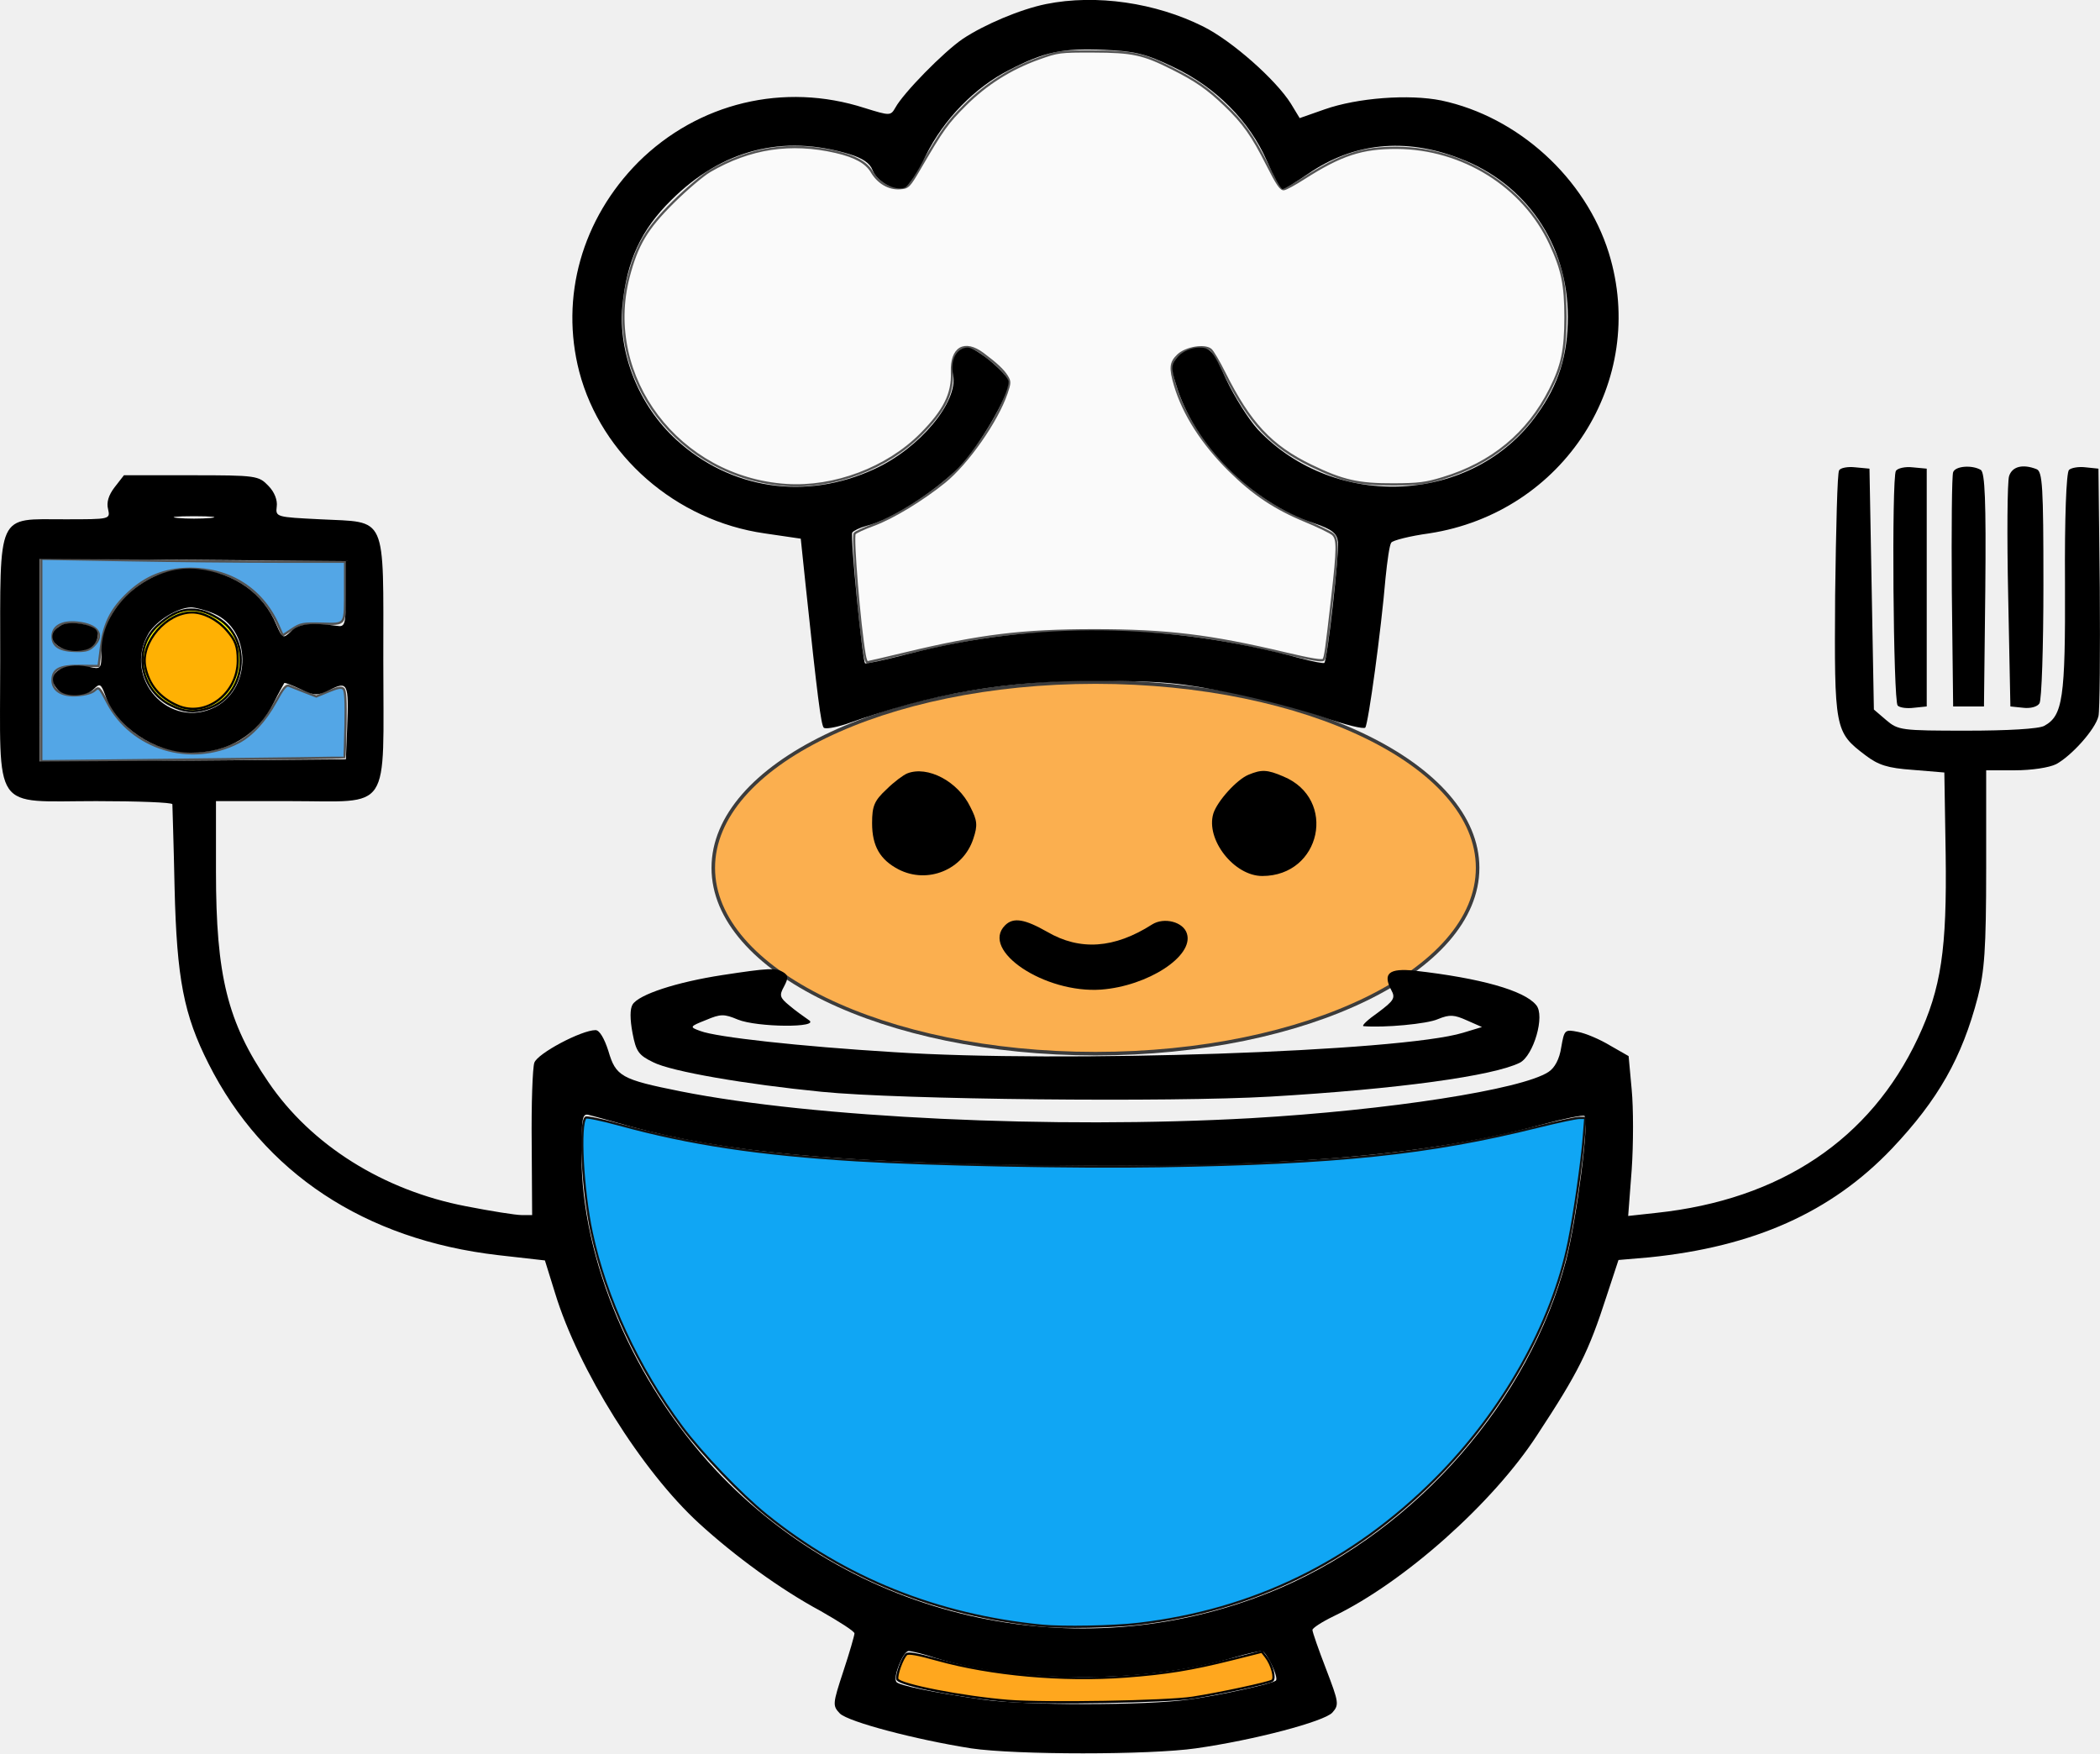
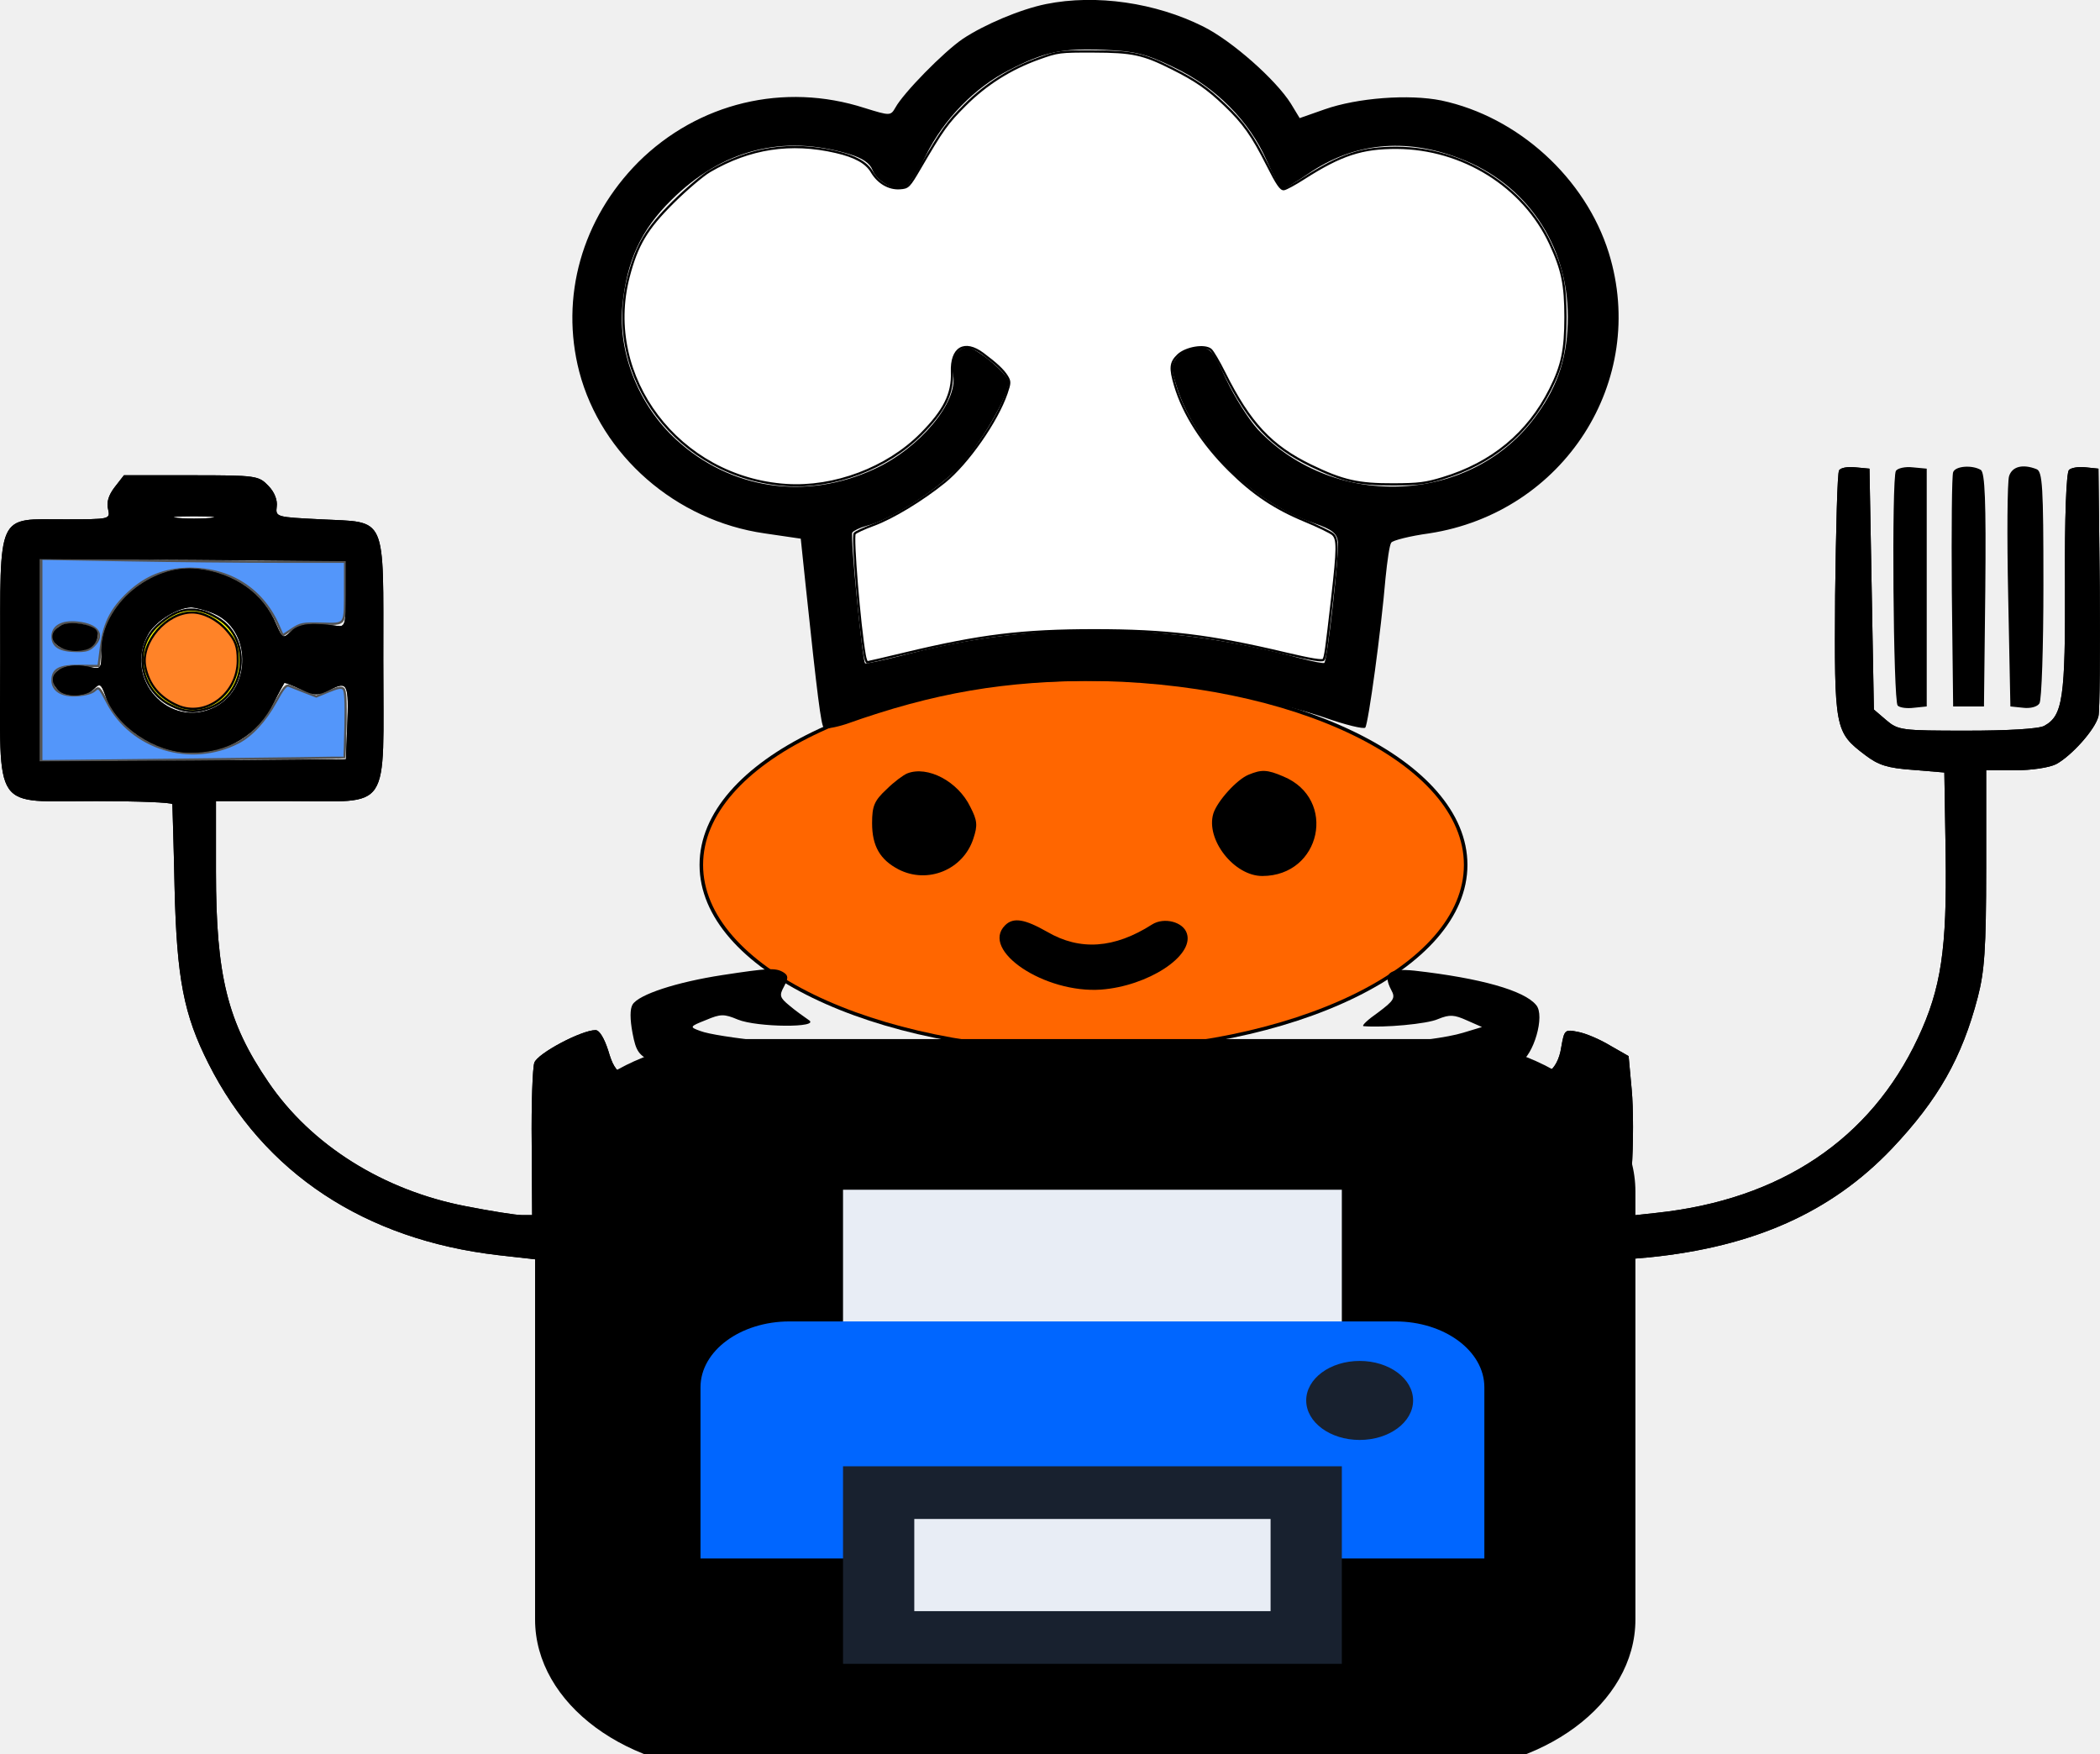
<svg xmlns="http://www.w3.org/2000/svg" version="1.0" width="476.895pt" height="398.16pt" viewBox="0 0 476.895 398.16" preserveAspectRatio="xMidYMid meet" id="svg26">
  <defs id="defs30" />
-   <ellipse style="opacity:0.748;fill:#ff9919;fill-opacity:1;fill-rule:nonzero;stroke:#000000;stroke-width:0.803;stroke-linecap:square;stroke-opacity:1" id="path19383" cx="248.768" cy="197.077" rx="86.789" ry="42.191" />
+   <ellipse style="opacity:1;fill:#ff6600;fill-opacity:1;fill-rule:nonzero;stroke:#000000;stroke-width:0.803;stroke-linecap:square;stroke-opacity:1" id="path19383" cx="246.054" cy="196.401" rx="86.789" ry="42.191" transform="translate(1.2410507e-6)" />
  <g transform="matrix(0.1,0,0,-0.1,-10.95391,415.9219)" fill="#000000" stroke="none" id="g24">
    <path d="M2485 4150 c-59 -12 -141 -47 -189 -79 -44 -30 -135 -123 -153 -156 -11 -19 -12 -19 -70 -1 -183 59 -378 12 -514 -123 -128 -129 -178 -306 -134 -476 50 -190 219 -338 421 -367 l82 -12 11 -105 c27 -256 35 -316 41 -324 3 -4 26 0 51 8 199 71 362 99 574 98 144 0 190 -5 298 -27 70 -14 167 -40 214 -56 48 -17 90 -27 93 -23 7 9 36 221 46 340 4 39 9 75 13 80 3 5 42 15 86 21 306 47 498 346 408 637 -53 170 -206 309 -380 346 -74 15 -191 6 -265 -20 l-57 -20 -20 33 c-34 54 -133 142 -199 175 -108 54 -243 74 -357 51z m289 -143 c96 -45 173 -123 212 -212 16 -36 32 -65 36 -65 5 0 31 16 59 35 102 70 219 82 342 35 152 -57 247 -196 247 -360 0 -88 -21 -154 -70 -222 -145 -204 -458 -220 -634 -34 -21 23 -53 74 -72 114 -30 65 -36 72 -62 72 -16 0 -37 -9 -47 -20 -16 -18 -17 -25 -5 -63 40 -136 171 -268 314 -316 41 -14 52 -23 54 -43 3 -24 -24 -268 -31 -274 -1 -2 -27 3 -57 11 -299 80 -596 84 -885 10 -54 -14 -100 -24 -101 -22 -6 6 -34 289 -29 297 3 4 17 11 32 15 54 13 157 79 209 132 49 51 114 163 114 195 0 17 -73 78 -93 78 -25 0 -40 -28 -33 -62 12 -61 -76 -167 -179 -214 -156 -72 -327 -46 -450 67 -85 78 -132 196 -122 304 10 102 42 172 111 240 115 114 253 150 405 104 29 -9 46 -20 52 -36 10 -26 50 -48 73 -40 8 3 30 36 48 73 41 83 112 155 189 194 81 42 121 50 217 46 69 -3 94 -9 156 -39z" id="path4" />
-     <path d="M4286 3091 c-4 -5 -7 -132 -9 -283 -2 -306 -1 -311 69 -364 29 -22 50 -29 107 -33 l72 -6 3 -185 c3 -216 -10 -305 -63 -418 -108 -230 -312 -367 -594 -397 l-64 -7 8 105 c4 58 4 140 0 182 l-7 76 -42 24 c-23 14 -56 28 -73 31 -30 6 -31 5 -38 -35 -4 -27 -15 -47 -29 -56 -61 -40 -364 -87 -676 -105 -448 -25 -994 1 -1295 61 -135 27 -147 34 -164 92 -9 28 -20 47 -29 47 -32 0 -132 -53 -139 -74 -4 -11 -7 -94 -6 -183 l1 -163 -24 0 c-13 0 -70 9 -126 20 -188 36 -352 139 -449 282 -93 136 -119 242 -119 478 l0 160 168 0 c233 0 212 -31 212 319 0 337 10 313 -143 321 -100 5 -102 5 -99 29 2 14 -5 33 -19 47 -22 23 -27 24 -175 24 l-153 0 -21 -27 c-14 -18 -19 -35 -15 -50 5 -23 5 -23 -98 -23 -156 0 -147 20 -147 -321 0 -349 -21 -319 218 -319 95 0 172 -3 173 -7 0 -5 3 -90 5 -190 5 -207 21 -288 77 -399 125 -248 355 -400 658 -435 l106 -12 23 -74 c53 -174 197 -404 327 -523 82 -75 185 -150 276 -199 42 -24 77 -46 77 -51 0 -4 -11 -43 -25 -85 -25 -76 -25 -79 -8 -97 20 -19 171 -59 298 -79 102 -15 405 -15 510 0 134 19 291 61 310 81 16 18 15 23 -14 99 -17 44 -31 84 -31 89 0 4 21 18 48 31 160 77 362 257 462 411 94 143 117 189 158 316 l27 82 70 6 c237 24 413 102 551 247 105 111 159 206 195 344 15 58 19 108 19 293 l0 222 65 0 c38 0 78 6 94 14 35 19 89 79 96 109 3 12 4 144 3 292 l-3 270 -29 3 c-16 2 -33 -1 -38 -6 -6 -6 -10 -109 -9 -257 1 -262 -5 -301 -47 -324 -12 -7 -84 -11 -176 -11 -149 0 -156 1 -183 24 l-28 24 -5 274 -5 273 -32 3 c-17 2 -34 -1 -37 -7z m-3698 -108 c-21 -2 -55 -2 -75 0 -21 2 -4 4 37 4 41 0 58 -2 38 -4z m307 -173 c0 -69 -2 -75 -20 -72 -59 8 -86 5 -104 -12 -19 -18 -20 -17 -34 15 -30 71 -94 116 -177 126 -107 13 -220 -82 -220 -185 0 -43 -1 -43 -29 -37 -61 13 -103 -19 -69 -53 17 -17 64 -15 81 3 13 13 16 11 25 -13 25 -73 113 -132 195 -132 86 0 151 40 189 115 11 22 22 41 23 43 1 2 18 -5 38 -14 32 -15 37 -15 66 -1 40 20 43 14 39 -84 l-3 -74 -347 -3 -348 -2 0 230 0 230 348 -2 347 -3 0 -75z m-300 -44 c85 -36 87 -168 4 -212 -104 -54 -212 64 -152 167 18 29 65 58 96 59 10 0 33 -6 52 -14z m947 -1165 c212 -58 465 -82 933 -88 527 -7 869 20 1134 92 52 14 96 23 99 20 11 -11 -18 -234 -42 -328 -83 -317 -338 -609 -647 -743 -442 -190 -958 -82 -1286 269 -186 200 -303 475 -303 714 0 86 2 95 18 90 9 -2 52 -14 94 -26z m693 -1207 c188 -58 477 -58 679 2 27 8 55 14 61 14 10 0 39 -60 32 -67 -7 -7 -129 -34 -197 -43 -97 -14 -374 -14 -470 0 -112 16 -190 32 -195 40 -8 12 16 70 28 70 7 0 35 -7 62 -16z" id="path6" />
+     <path d="m 4286,3091 c -4,-5 -7,-132 -9,-283 -2,-306 -1,-311 69,-364 29,-22 50,-29 107,-33 l 72,-6 3,-185 c 3,-216 -10,-305 -63,-418 -108,-230 -312,-367 -594,-397 l -64,-7 8,105 c 4,58 4,140 0,182 l -7,76 -42,24 c -23,14 -56,28 -73,31 -30,6 -31,5 -38,-35 -4,-27 -15,-47 -29,-56 -61,-40 -364,-87 -676,-105 -448,-25 -994,1 -1295,61 -135,27 -147,34 -164,92 -9,28 -20,47 -29,47 -32,0 -132,-53 -139,-74 -4,-11 -7,-94 -6,-183 l 1,-163 h -24 c -13,0 -70,9 -126,20 -188,36 -352,139 -449,282 -93,136 -119,242 -119,478 v 160 h 168 c 233,0 212,-31 212,319 0,337 10,313 -143,321 -100,5 -102,5 -99,29 2,14 -5,33 -19,47 -22,23 -27,24 -175,24 H 391 l -21,-27 c -14,-18 -19,-35 -15,-50 5,-23 5,-23 -98,-23 -156,0 -147,20 -147,-321 0,-349 -21,-319 218,-319 95,0 172,-3 173,-7 0,-5 3,-90 5,-190 5,-207 21,-288 77,-399 125,-248 355,-400 658,-435 l 106,-12 23,-74 c 53,-174 197,-404 327,-523 82,-75 185,-150 276,-199 42,-24 77,-46 77,-51 0,-4 -11,-43 -25,-85 -25,-76 -25,-79 -8,-97 20,-19 171,-59 298,-79 102,-15 405,-15 510,0 134,19 291,61 310,81 16,18 15,23 -14,99 -17,44 -31,84 -31,89 0,4 21,18 48,31 160,77 362,257 462,411 94,143 117,189 158,316 l 27,82 70,6 c 237,24 413,102 551,247 105,111 159,206 195,344 15,58 19,108 19,293 v 222 h 65 c 38,0 78,6 94,14 35,19 89,79 96,109 3,12 4,144 3,292 l -3,270 -29,3 c -16,2 -33,-1 -38,-6 -6,-6 -10,-109 -9,-257 1,-262 -5,-301 -47,-324 -12,-7 -84,-11 -176,-11 -149,0 -156,1 -183,24 l -28,24 -5,274 -5,273 -32,3 c -17,2 -34,-1 -37,-7 z M 588,2983 c -21,-2 -55,-2 -75,0 -21,2 -4,4 37,4 41,0 58,-2 38,-4 z m 307,-173 c 0,-69 -2,-75 -20,-72 -59,8 -86,5 -104,-12 -19,-18 -20,-17 -34,15 -30,71 -94,116 -177,126 -107,13 -220,-82 -220,-185 0,-43 -1,-43 -29,-37 -61,13 -103,-19 -69,-53 17,-17 64,-15 81,3 13,13 16,11 25,-13 25,-73 113,-132 195,-132 86,0 151,40 189,115 11,22 22,41 23,43 1,2 18,-5 38,-14 32,-15 37,-15 66,-1 40,20 43,14 39,-84 l -3,-74 -347,-3 -348,-2 v 230 230 l 348,-2 347,-3 z m -300,-44 c 85,-36 87,-168 4,-212 -104,-54 -212,64 -152,167 18,29 65,58 96,59 10,0 33,-6 52,-14 z m 947,-1165 c 212,-58 465,-82 933,-88 527,-7 869,20 1134,92 52,14 96,23 99,20 11,-11 -18,-234 -42,-328 -83,-317 -338,-609 -647,-743 -442,-190 -958,-82 -1286,269 -186,200 -303,475 -303,714 0,86 2,95 18,90 9,-2 52,-14 94,-26 z M 2235,394 c 188,-58 477,-58 679,2 27,8 55,14 61,14 10,0 39,-60 32,-67 -7,-7 -129,-34 -197,-43 -97,-14 -374,-14 -470,0 -112,16 -190,32 -195,40 -8,12 16,70 28,70 7,0 35,-7 62,-16 z" id="path6" style="display:inline" />
    <path d="M248 2739 c-47 -26 -1 -70 57 -55 24 6 36 39 18 49 -21 12 -60 15 -75 6z" id="path8" />
    <path d="M4415 3090 c-10 -16 -6 -523 4 -533 5 -5 21 -7 37 -5 l29 3 0 270 0 270 -32 3 c-17 2 -34 -2 -38 -8z" id="path10" />
    <path d="M4545 3087 c-3 -7 -4 -129 -3 -272 l3 -260 35 0 35 0 3 264 c2 205 -1 266 -10 273 -20 12 -58 9 -63 -5z" id="path12" />
    <path d="M4672 3078 c-4 -13 -5 -135 -2 -273 l5 -250 29 -3 c16 -2 32 2 37 10 5 7 9 128 9 269 0 225 -2 258 -16 263 -31 12 -55 6 -62 -16z" id="path14" />
    <path d="M2170 2403 c-8 -3 -30 -19 -47 -36 -28 -26 -33 -38 -33 -77 0 -52 18 -83 60 -105 66 -34 147 -1 170 70 10 30 9 41 -7 72 -28 58 -97 94 -143 76z" id="path16" />
    <path d="M2945 2400 c-27 -11 -71 -60 -80 -88 -18 -59 47 -142 111 -142 134 0 171 175 48 226 -37 16 -50 16 -79 4z" id="path18" />
    <path d="M2392 2058 c-57 -57 90 -155 218 -146 106 8 211 76 195 127 -8 27 -52 38 -79 21 -86 -55 -164 -60 -238 -17 -51 29 -77 34 -96 15z" id="path20" />
-     <path d="M1750 1945 c-104 -16 -190 -44 -204 -67 -6 -10 -6 -33 0 -65 8 -42 14 -50 47 -66 41 -21 210 -50 382 -67 178 -18 794 -24 1019 -11 290 17 507 47 567 77 31 16 58 107 37 131 -27 33 -126 61 -276 78 -58 6 -73 -6 -53 -44 10 -18 6 -24 -30 -51 -23 -16 -38 -30 -33 -31 46 -4 145 5 169 16 27 11 37 10 66 -3 l34 -15 -43 -13 c-140 -43 -912 -69 -1293 -44 -213 13 -403 34 -439 48 -25 9 -25 10 13 25 33 14 41 14 72 1 44 -18 190 -19 161 -1 -10 7 -30 21 -44 33 -22 18 -23 23 -12 43 10 19 10 25 -1 32 -18 11 -34 10 -139 -6z" id="path22" />
+     <path d="m 1750,1945 c -104,-16 -190,-44 -204,-67 -6,-10 -6,-33 0,-65 8,-42 14,-50 47,-66 41,-21 210,-50 382,-67 178,-18 794,-24 1019,-11 290,17 507,47 567,77 31,16 58,107 37,131 -27,33 -126,61 -276,78 -58,6 -73,-6 -53,-44 10,-18 6,-24 -30,-51 -23,-16 -38,-30 -33,-31 46,-4 145,5 169,16 27,11 37,10 66,-3 l 34,-15 -43,-13 c -140,-43 -912,-69 -1293,-44 -213,13 -403,34 -439,48 -25,9 -25,10 13,25 33,14 41,14 72,1 44,-18 190,-19 161,-1 -10,7 -30,21 -44,33 -22,18 -23,23 -12,43 10,19 10,25 -1,32 -18,11 -34,10 -139,-6 z" id="path22" style="display:inline" />
+     <path d="m 4286,3091 c -4,-5 -7,-132 -9,-283 -2,-306 -1,-311 69,-364 29,-22 50,-29 107,-33 l 72,-6 3,-185 c 3,-216 -10,-305 -63,-418 -108,-230 -312,-367 -594,-397 l -64,-7 8,105 c 4,58 4,140 0,182 l -7,76 -42,24 c -23,14 -56,28 -73,31 -30,6 -31,5 -38,-35 -4,-27 -15,-47 -29,-56 -61,-40 -364,-87 -676,-105 -448,-25 -994,1 -1295,61 -135,27 -147,34 -164,92 -9,28 -20,47 -29,47 -32,0 -132,-53 -139,-74 -4,-11 -7,-94 -6,-183 l 1,-163 h -24 c -13,0 -70,9 -126,20 -188,36 -352,139 -449,282 -93,136 -119,242 -119,478 v 160 h 168 c 233,0 212,-31 212,319 0,337 10,313 -143,321 -100,5 -102,5 -99,29 2,14 -5,33 -19,47 -22,23 -27,24 -175,24 H 391 l -21,-27 c -14,-18 -19,-35 -15,-50 5,-23 5,-23 -98,-23 -156,0 -147,20 -147,-321 0,-349 -21,-319 218,-319 95,0 172,-3 173,-7 0,-5 3,-90 5,-190 5,-207 21,-288 77,-399 125,-248 355,-400 658,-435 l 106,-12 23,-74 c 53,-174 197,-404 327,-523 82,-75 185,-150 276,-199 42,-24 77,-46 77,-51 0,-4 -11,-43 -25,-85 -25,-76 -25,-79 -8,-97 20,-19 171,-59 298,-79 102,-15 405,-15 510,0 134,19 291,61 310,81 16,18 15,23 -14,99 -17,44 -31,84 -31,89 0,4 21,18 48,31 160,77 362,257 462,411 94,143 117,189 158,316 l 27,82 70,6 c 237,24 413,102 551,247 105,111 159,206 195,344 15,58 19,108 19,293 v 222 h 65 c 38,0 78,6 94,14 35,19 89,79 96,109 3,12 4,144 3,292 l -3,270 -29,3 c -16,2 -33,-1 -38,-6 -6,-6 -10,-109 -9,-257 1,-262 -5,-301 -47,-324 -12,-7 -84,-11 -176,-11 -149,0 -156,1 -183,24 l -28,24 -5,274 -5,273 -32,3 c -17,2 -34,-1 -37,-7 z M 588,2983 c -21,-2 -55,-2 -75,0 -21,2 -4,4 37,4 41,0 58,-2 38,-4 z m 307,-173 c 0,-69 -2,-75 -20,-72 -59,8 -86,5 -104,-12 -19,-18 -20,-17 -34,15 -30,71 -94,116 -177,126 -107,13 -220,-82 -220,-185 0,-43 -1,-43 -29,-37 -61,13 -103,-19 -69,-53 17,-17 64,-15 81,3 13,13 16,11 25,-13 25,-73 113,-132 195,-132 86,0 151,40 189,115 11,22 22,41 23,43 1,2 18,-5 38,-14 32,-15 37,-15 66,-1 40,20 43,14 39,-84 l -3,-74 -347,-3 -348,-2 v 230 230 l 348,-2 347,-3 z m -300,-44 c 85,-36 87,-168 4,-212 -104,-54 -212,64 -152,167 18,29 65,58 96,59 10,0 33,-6 52,-14 z m 947,-1165 c 212,-58 465,-82 933,-88 527,-7 869,20 1134,92 52,14 96,23 99,20 11,-11 -18,-234 -42,-328 -83,-317 -338,-609 -647,-743 -442,-190 -958,-82 -1286,269 -186,200 -303,475 -303,714 0,86 2,95 18,90 9,-2 52,-14 94,-26 z M 2235,394 c 188,-58 477,-58 679,2 27,8 55,14 61,14 10,0 39,-60 32,-67 -7,-7 -129,-34 -197,-43 -97,-14 -374,-14 -470,0 -112,16 -190,32 -195,40 -8,12 16,70 28,70 7,0 35,-7 62,-16 z" id="path24875" style="display:inline" />
  </g>
-   <path style="opacity:0.932;fill:#00a1f4;fill-opacity:1;fill-rule:nonzero;stroke:#000000;stroke-width:0.676;stroke-linecap:square;stroke-opacity:1" d="m 315.485,492.223 c -31.761,-3.107 -59.73,-14.351 -83.521,-33.576 -7.66,-6.19 -19.504,-18.55 -25.494,-26.604 -13.328,-17.922 -23.05,-38.887 -27.328,-58.933 -2.74,-12.839 -3.781,-32.738 -1.816,-34.704 0.297,-0.297 4.863,0.646 10.147,2.096 21.413,5.876 42.198,9.003 71.848,10.809 22.36,1.362 65.715,2.214 91.668,1.801 53.783,-0.854 81.934,-3.794 114.768,-11.984 5.842,-1.457 11.437,-2.649 12.435,-2.649 h 1.814 l -0.46,5.917 c -0.595,7.647 -2.801,23.035 -4.518,31.519 -5.042,24.914 -19.917,51.385 -40.387,71.873 -25.161,25.183 -55.138,39.808 -89.941,43.879 -7.656,0.896 -22.798,1.184 -29.216,0.556 z" id="path4063" transform="scale(0.75)" />
-   <path style="opacity:0.645;fill:#ffffff;fill-opacity:1;fill-rule:nonzero;stroke:#000000;stroke-width:0.676;stroke-linecap:square;stroke-opacity:1" d="m 261.823,198.319 c -1.564,-8.897 -3.78,-35.793 -3.03,-36.771 0.32,-0.417 2.866,-1.592 5.658,-2.61 5.772,-2.105 14.706,-7.505 21.507,-13 6.998,-5.654 15.92,-18.41 18.823,-26.913 1.046,-3.065 1.057,-3.54 0.113,-5.072 -1.138,-1.846 -3.195,-3.779 -7.263,-6.82 -5.625,-4.206 -9.67,-1.801 -9.386,5.58 0.252,6.529 -2.305,11.646 -9.37,18.756 -10.253,10.318 -26.254,16.347 -40.825,15.382 -32.523,-2.154 -55.612,-32.626 -47.73,-62.993 2.528,-9.74 5.473,-14.675 13.52,-22.655 3.938,-3.906 8.901,-8.122 11.029,-9.37 12.067,-7.075 24.591,-8.983 38.244,-5.826 5.849,1.353 9.203,3.214 10.865,6.03 1.933,3.276 5.202,5.184 8.489,4.953 2.545,-0.178 2.745,-0.381 6.184,-6.271 6.756,-11.573 8.116,-13.471 13.536,-18.897 6.361,-6.368 13.79,-11.055 22.406,-14.134 5.74,-2.052 6.359,-2.131 16.447,-2.1 11.938,0.037 15.065,0.713 23.964,5.18 7.132,3.58 10.613,5.994 15.834,10.976 5.718,5.457 8.351,9.166 12.91,18.185 2.961,5.858 4.09,7.504 5.035,7.339 0.669,-0.117 3.302,-1.549 5.851,-3.183 11.37,-7.288 17.75,-9.383 28.381,-9.321 19.879,0.117 38.296,11.614 46.367,28.947 3.677,7.895 4.623,12.465 4.623,22.317 0,9.97 -1.001,14.702 -4.636,21.921 -6.719,13.342 -17.606,22.328 -32.516,26.836 -5.201,1.573 -7.309,1.839 -14.853,1.873 -10.686,0.049 -15.454,-1.03 -25.022,-5.666 -12.109,-5.866 -18.638,-12.855 -26.243,-28.094 -1.681,-3.368 -3.541,-6.526 -4.134,-7.018 -1.854,-1.538 -7.546,-0.575 -9.894,1.674 -2.308,2.211 -2.472,3.872 -0.907,9.146 2.576,8.678 8.267,17.57 16.43,25.671 7.238,7.183 13.765,11.544 22.969,15.348 3.932,1.625 7.69,3.444 8.352,4.043 1.569,1.42 1.547,4.298 -0.149,19.14 -1.822,15.942 -2.105,17.963 -2.639,18.828 -0.317,0.513 -3.894,-0.074 -11.59,-1.902 -22.684,-5.389 -36.012,-7.004 -57.795,-7.004 -21.748,0 -34.628,1.576 -57.185,6.999 -6.159,1.48 -11.374,2.692 -11.591,2.692 -0.216,0 -0.567,-0.989 -0.779,-2.198 z" id="path7239" transform="scale(0.75)" />
-   <path style="opacity:0.654;fill:#007fe1;fill-opacity:1;fill-rule:nonzero;stroke:#000000;stroke-width:0.676;stroke-linecap:square;stroke-opacity:1" d="m 12.511,199.829 v -30.641 l 25.868,0.447 c 14.227,0.246 34.921,0.447 45.987,0.448 l 20.119,9.6e-4 -0.009,7.946 c -0.013,11.604 0.414,10.949 -7.042,10.787 -5.778,-0.126 -6.439,-2.3e-4 -9.032,1.715 l -2.798,1.851 -1.372,-3.102 c -5.061,-11.441 -15.634,-17.747 -28.561,-17.033 -6.953,0.384 -12.545,2.968 -17.774,8.213 -4.511,4.525 -6.501,8.759 -7.355,15.65 l -0.687,5.541 -5.553,-0.061 c -6.304,-0.069 -8.412,1.031 -8.412,4.39 0,3.132 2.905,4.869 7.583,4.534 2.418,-0.173 4.355,-0.722 5.179,-1.467 1.28,-1.158 1.384,-1.061 3.845,3.622 7.385,14.054 25.168,19.516 39.588,12.159 4.103,-2.093 8.247,-6.593 11.456,-12.441 2.198,-4.004 3.1,-5.089 3.949,-4.746 0.605,0.244 2.715,1.072 4.689,1.84 l 3.589,1.395 3.731,-1.546 c 2.879,-1.193 3.913,-1.363 4.527,-0.743 0.557,0.562 0.734,3.778 0.592,10.715 -0.112,5.451 -0.264,9.97 -0.338,10.042 -0.074,0.072 -20.753,0.354 -45.953,0.628 l -45.818,0.497 z m 15.923,-4.354 c 3.322,-3.322 1.114,-6.381 -5.029,-6.972 -4.694,-0.451 -7.513,1.137 -7.513,4.232 0,2.972 2.275,4.335 7.301,4.373 2.922,0.022 3.887,-0.279 5.241,-1.633 z" id="path10760" transform="scale(0.75)" />
+   <g id="printer" transform="matrix(4.045605,0,0,2.990493,118.6245,216.3385)">
+     <rect width="61.765" height="55.66" rx="11.581" fill="#18212f" id="rect24726" x="0.714" y="6.559" style="fill:#000000;stroke-width:0.916" />
+     <path fill="#e8edf5" d="M 18,18 H 46 V 29 H 18 Z" id="path24728" />
+     <path fill="#8fd18f" d="m 15,28 h 34 a 5,5 0 0 1 5,5 V 46 H 10 V 33 a 5,5 0 0 1 5,-5 z" id="path24730" style="fill:#0066ff;fill-opacity:1" />
+     <path fill="#18212f" d="M 18,39 H 46 V 54 H 18 Z" id="path24732" />
+     <path fill="#e8edf5" d="m 22,43 h 20 v 7 H 22 Z" id="path24734" />
+     <circle cx="47" cy="34" r="3" fill="#18212f" id="circle24736" />
+   </g>
+   <path style="display:none;opacity:0.932;fill:#00a1f4;fill-opacity:1;fill-rule:nonzero;stroke:#000000;stroke-width:0.676;stroke-linecap:square;stroke-opacity:1" d="m 315.485,492.223 c -31.761,-3.107 -59.73,-14.351 -83.521,-33.576 -7.66,-6.19 -19.504,-18.55 -25.494,-26.604 -13.328,-17.922 -23.05,-38.887 -27.328,-58.933 -2.74,-12.839 -3.781,-32.738 -1.816,-34.704 0.297,-0.297 4.863,0.646 10.147,2.096 21.413,5.876 42.198,9.003 71.848,10.809 22.36,1.362 65.715,2.214 91.668,1.801 53.783,-0.854 81.934,-3.794 114.768,-11.984 5.842,-1.457 11.437,-2.649 12.435,-2.649 h 1.814 l -0.46,5.917 c -0.595,7.647 -2.801,23.035 -4.518,31.519 -5.042,24.914 -19.917,51.385 -40.387,71.873 -25.161,25.183 -55.138,39.808 -89.941,43.879 -7.656,0.896 -22.798,1.184 -29.216,0.556 z" id="path4063" transform="scale(0.75)" />
+   <path style="display:inline;opacity:1;fill:#ffffff;fill-opacity:1;fill-rule:nonzero;stroke:#000000;stroke-width:0.676;stroke-linecap:square;stroke-opacity:1" d="m 261.823,198.319 c -1.564,-8.897 -3.78,-35.793 -3.03,-36.771 0.32,-0.417 2.866,-1.592 5.658,-2.61 5.772,-2.105 14.706,-7.505 21.507,-13 6.998,-5.654 15.92,-18.41 18.823,-26.913 1.046,-3.065 1.057,-3.54 0.113,-5.072 -1.138,-1.846 -3.195,-3.779 -7.263,-6.82 -5.625,-4.206 -9.67,-1.801 -9.386,5.58 0.252,6.529 -2.305,11.646 -9.37,18.756 -10.253,10.318 -26.254,16.347 -40.825,15.382 -32.523,-2.154 -55.612,-32.626 -47.73,-62.993 2.528,-9.74 5.473,-14.675 13.52,-22.655 3.938,-3.906 8.901,-8.122 11.029,-9.37 12.067,-7.075 24.591,-8.983 38.244,-5.826 5.849,1.353 9.203,3.214 10.865,6.03 1.933,3.276 5.202,5.184 8.489,4.953 2.545,-0.178 2.745,-0.381 6.184,-6.271 6.756,-11.573 8.116,-13.471 13.536,-18.897 6.361,-6.368 13.79,-11.055 22.406,-14.134 5.74,-2.052 6.359,-2.131 16.447,-2.1 11.938,0.037 15.065,0.713 23.964,5.18 7.132,3.58 10.613,5.994 15.834,10.976 5.718,5.457 8.351,9.166 12.91,18.185 2.961,5.858 4.09,7.504 5.035,7.339 0.669,-0.117 3.302,-1.549 5.851,-3.183 11.37,-7.288 17.75,-9.383 28.381,-9.321 19.879,0.117 38.296,11.614 46.367,28.947 3.677,7.895 4.623,12.465 4.623,22.317 0,9.97 -1.001,14.702 -4.636,21.921 -6.719,13.342 -17.606,22.328 -32.516,26.836 -5.201,1.573 -7.309,1.839 -14.853,1.873 -10.686,0.049 -15.454,-1.03 -25.022,-5.666 -12.109,-5.866 -18.638,-12.855 -26.243,-28.094 -1.681,-3.368 -3.541,-6.526 -4.134,-7.018 -1.854,-1.538 -7.546,-0.575 -9.894,1.674 -2.308,2.211 -2.472,3.872 -0.907,9.146 2.576,8.678 8.267,17.57 16.43,25.671 7.238,7.183 13.765,11.544 22.969,15.348 3.932,1.625 7.69,3.444 8.352,4.043 1.569,1.42 1.547,4.298 -0.149,19.14 -1.822,15.942 -2.105,17.963 -2.639,18.828 -0.317,0.513 -3.894,-0.074 -11.59,-1.902 -22.684,-5.389 -36.012,-7.004 -57.795,-7.004 -21.748,0 -34.628,1.576 -57.185,6.999 -6.159,1.48 -11.374,2.692 -11.591,2.692 -0.216,0 -0.567,-0.989 -0.779,-2.198 z" id="path7239" transform="scale(0.75)" />
+   <path style="opacity:0.654;fill:#0066ff;fill-opacity:1;fill-rule:nonzero;stroke:#000000;stroke-width:0.676;stroke-linecap:square;stroke-opacity:1" d="m 12.511,199.829 v -30.641 l 25.868,0.447 c 14.227,0.246 34.921,0.447 45.987,0.448 l 20.119,9.6e-4 -0.009,7.946 c -0.013,11.604 0.414,10.949 -7.042,10.787 -5.778,-0.126 -6.439,-2.3e-4 -9.032,1.715 l -2.798,1.851 -1.372,-3.102 c -5.061,-11.441 -15.634,-17.747 -28.561,-17.033 -6.953,0.384 -12.545,2.968 -17.774,8.213 -4.511,4.525 -6.501,8.759 -7.355,15.65 l -0.687,5.541 -5.553,-0.061 c -6.304,-0.069 -8.412,1.031 -8.412,4.39 0,3.132 2.905,4.869 7.583,4.534 2.418,-0.173 4.355,-0.722 5.179,-1.467 1.28,-1.158 1.384,-1.061 3.845,3.622 7.385,14.054 25.168,19.516 39.588,12.159 4.103,-2.093 8.247,-6.593 11.456,-12.441 2.198,-4.004 3.1,-5.089 3.949,-4.746 0.605,0.244 2.715,1.072 4.689,1.84 l 3.589,1.395 3.731,-1.546 c 2.879,-1.193 3.913,-1.363 4.527,-0.743 0.557,0.562 0.734,3.778 0.592,10.715 -0.112,5.451 -0.264,9.97 -0.338,10.042 -0.074,0.072 -20.753,0.354 -45.953,0.628 l -45.818,0.497 z m 15.923,-4.354 c 3.322,-3.322 1.114,-6.381 -5.029,-6.972 -4.694,-0.451 -7.513,1.137 -7.513,4.232 0,2.972 2.275,4.335 7.301,4.373 2.922,0.022 3.887,-0.279 5.241,-1.633 z" id="path10760" transform="scale(0.75)" />
  <path style="opacity:1;fill:#ffff00;fill-opacity:1;fill-rule:nonzero;stroke:#000000;stroke-width:0.676;stroke-linecap:square;stroke-opacity:1" d="m 51.688,213.536 c -9.498,-4.811 -11.519,-17.313 -3.91,-24.187 6.206,-5.607 11.437,-6.228 18.203,-2.161 10.683,6.422 8.539,23.867 -3.372,27.435 -4.043,1.211 -6.954,0.921 -10.921,-1.088 z" id="path13039" transform="scale(0.75)" />
-   <path style="opacity:1;fill:#ffaf04;fill-opacity:0.965;fill-rule:nonzero;stroke:#000000;stroke-width:0.676;stroke-linecap:square;stroke-opacity:1" d="m 53.794,213.652 c -5.455,-2.366 -8.811,-6.419 -9.835,-11.875 -1.377,-7.341 6.449,-16.352 14.2,-16.352 3.438,0 7.629,2.14 10.423,5.322 2.782,3.169 3.445,4.969 3.426,9.308 -0.042,10.017 -9.755,17.268 -18.215,13.598 z" id="path17940" transform="scale(0.75)" />
-   <path style="opacity:1;fill:#ffa71e;fill-opacity:1;fill-rule:nonzero;stroke:#000000;stroke-width:0.676;stroke-linecap:square;stroke-opacity:1" d="m 305.341,514.995 c -13.756,-1.103 -32.959,-4.841 -33.612,-6.543 -0.435,-1.134 1.537,-6.583 2.747,-7.587 0.604,-0.501 3.265,-0.028 9.242,1.644 16.414,4.591 38.159,6.537 57.128,5.112 12.268,-0.921 20.061,-2.188 32.119,-5.22 l 9.126,-2.295 1.186,1.523 c 1.868,2.399 2.98,6.583 1.925,7.235 -1.201,0.742 -15.918,3.897 -24.067,5.158 -7.957,1.232 -44.59,1.87 -55.793,0.971 z" id="path17968" transform="scale(0.75)" />
+   <path style="opacity:1;fill:#ff7f2a;fill-opacity:0.965;fill-rule:nonzero;stroke:#000000;stroke-width:0.676;stroke-linecap:square;stroke-opacity:1" d="m 53.794,213.652 c -5.455,-2.366 -8.811,-6.419 -9.835,-11.875 -1.377,-7.341 6.449,-16.352 14.2,-16.352 3.438,0 7.629,2.14 10.423,5.322 2.782,3.169 3.445,4.969 3.426,9.308 -0.042,10.017 -9.755,17.268 -18.215,13.598 z" id="path17940" transform="scale(0.75)" />
+   <path style="display:none;opacity:1;fill:#ffa71e;fill-opacity:1;fill-rule:nonzero;stroke:#000000;stroke-width:0.676;stroke-linecap:square;stroke-opacity:1" d="m 305.341,514.995 c -13.756,-1.103 -32.959,-4.841 -33.612,-6.543 -0.435,-1.134 1.537,-6.583 2.747,-7.587 0.604,-0.501 3.265,-0.028 9.242,1.644 16.414,4.591 38.159,6.537 57.128,5.112 12.268,-0.921 20.061,-2.188 32.119,-5.22 l 9.126,-2.295 1.186,1.523 c 1.868,2.399 2.98,6.583 1.925,7.235 -1.201,0.742 -15.918,3.897 -24.067,5.158 -7.957,1.232 -44.59,1.87 -55.793,0.971 z" id="path17968" transform="scale(0.75)" />
</svg>
